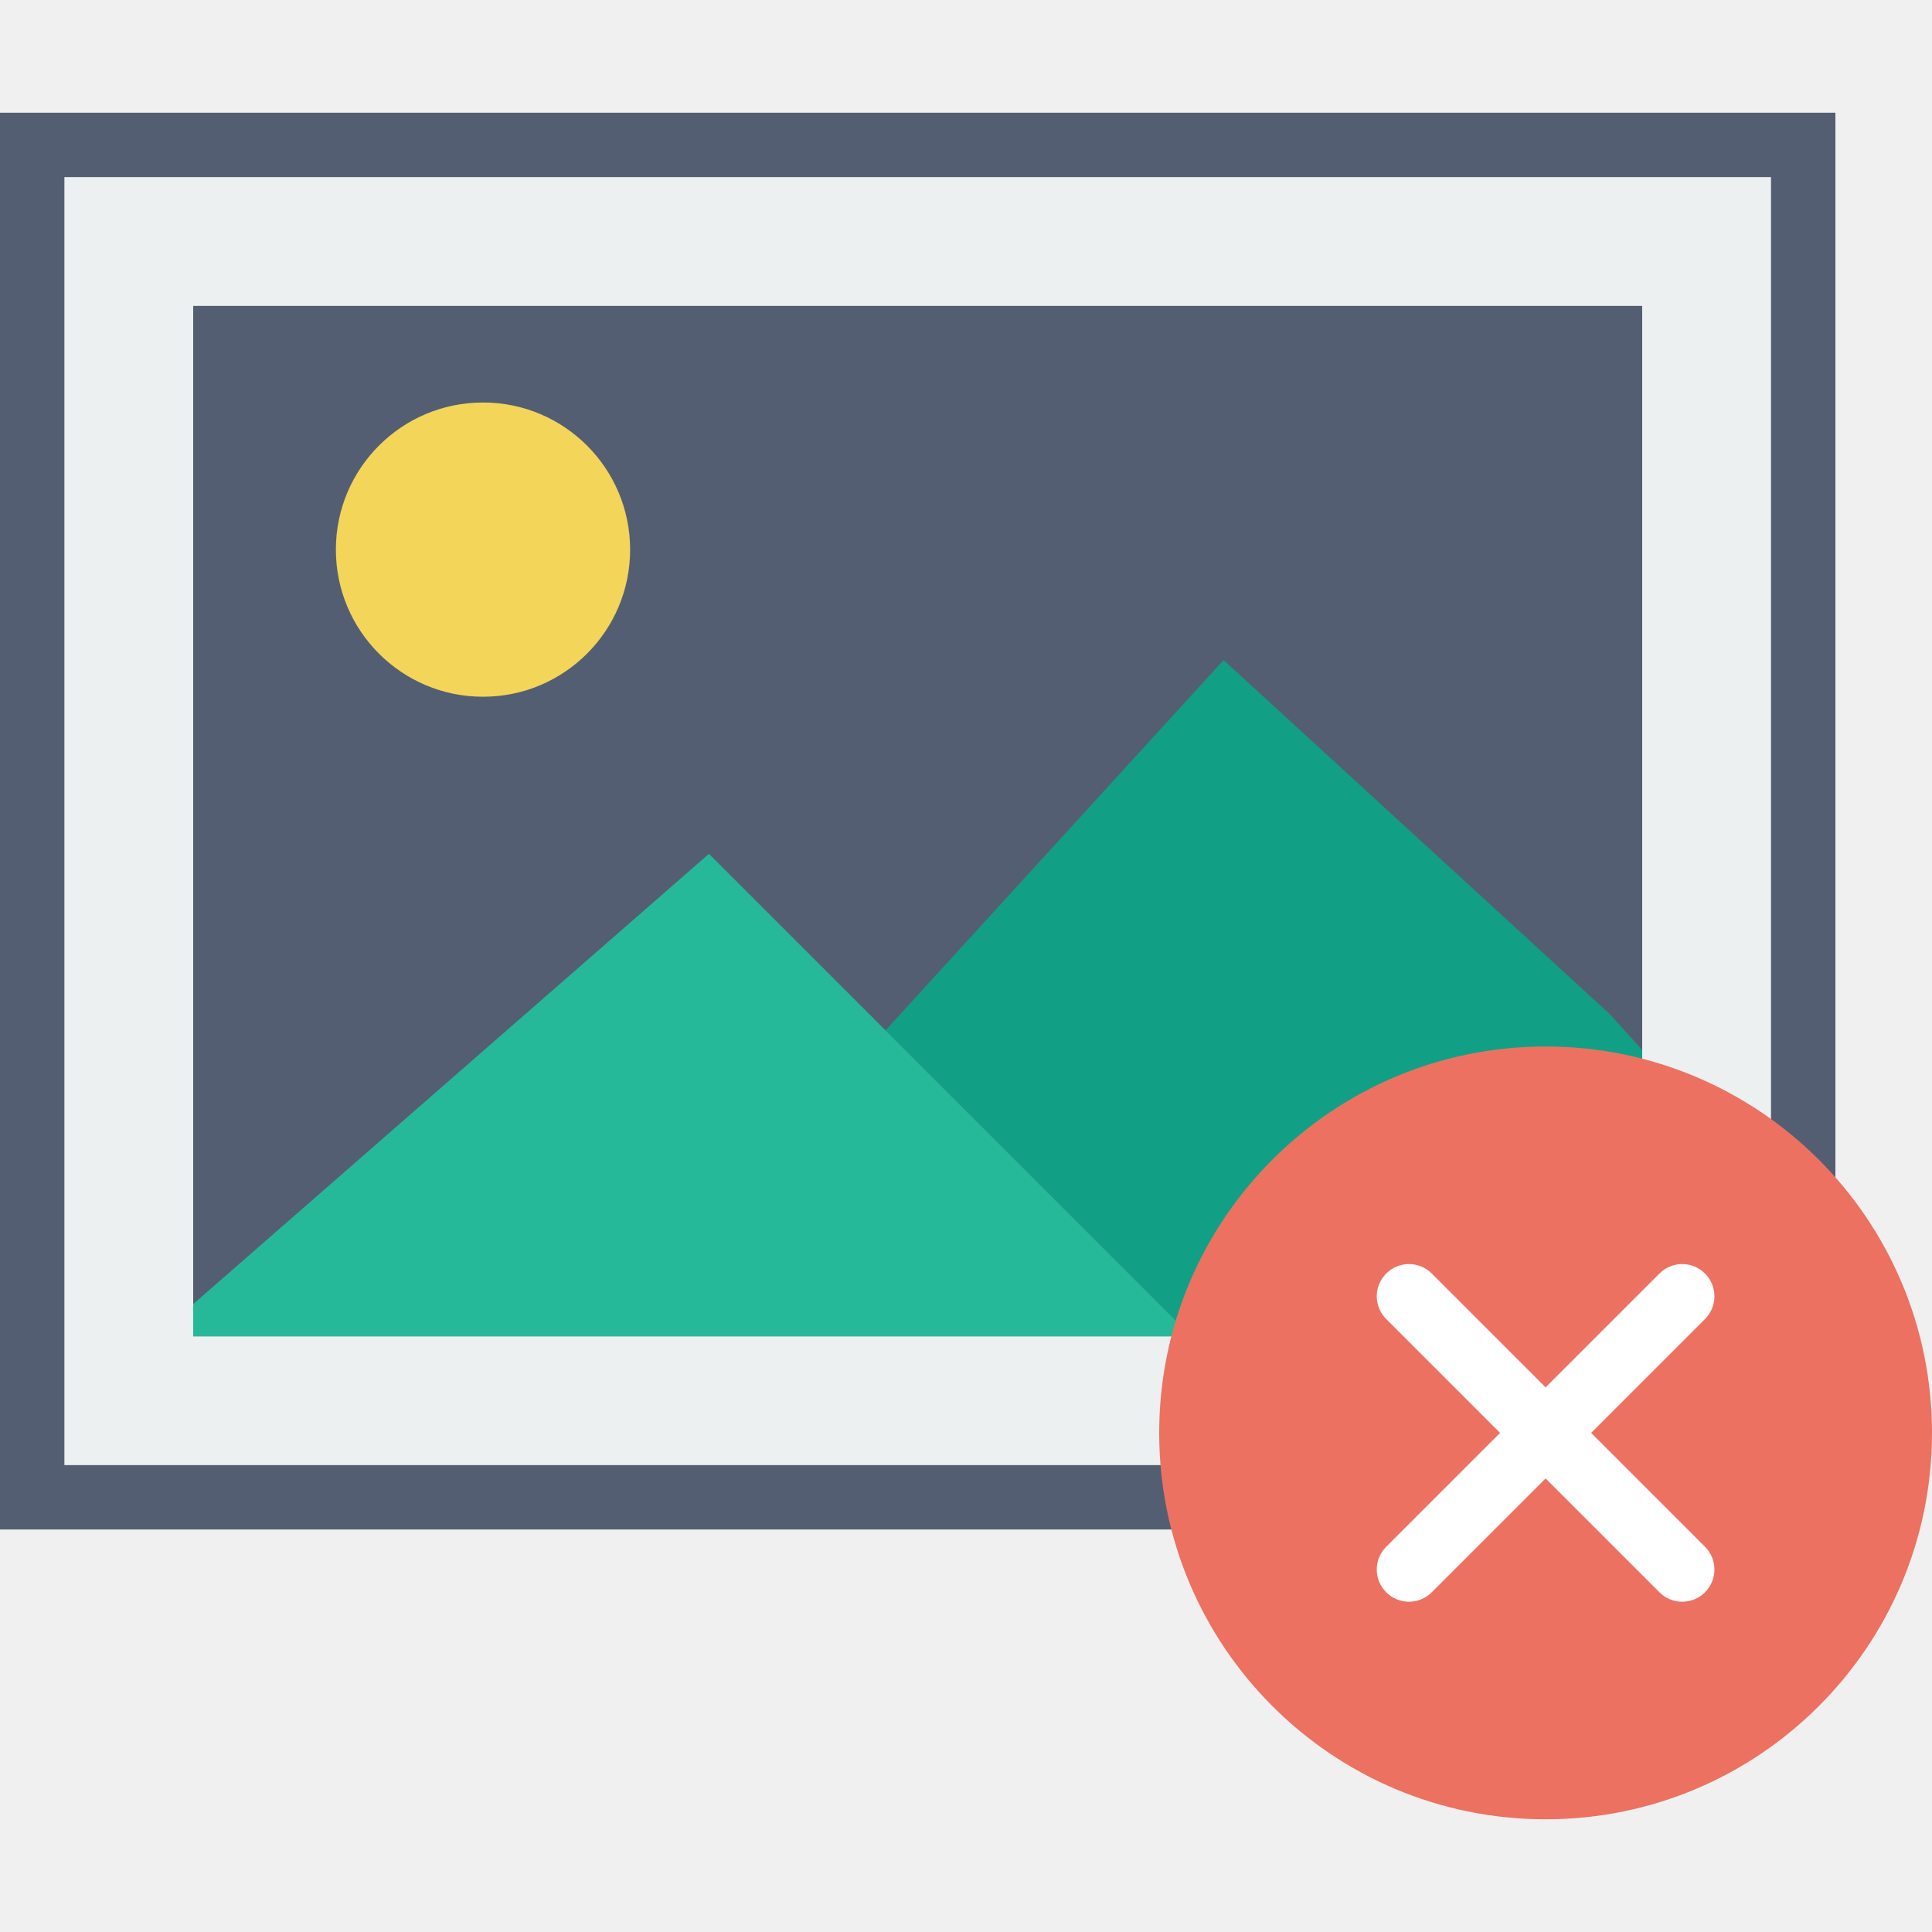
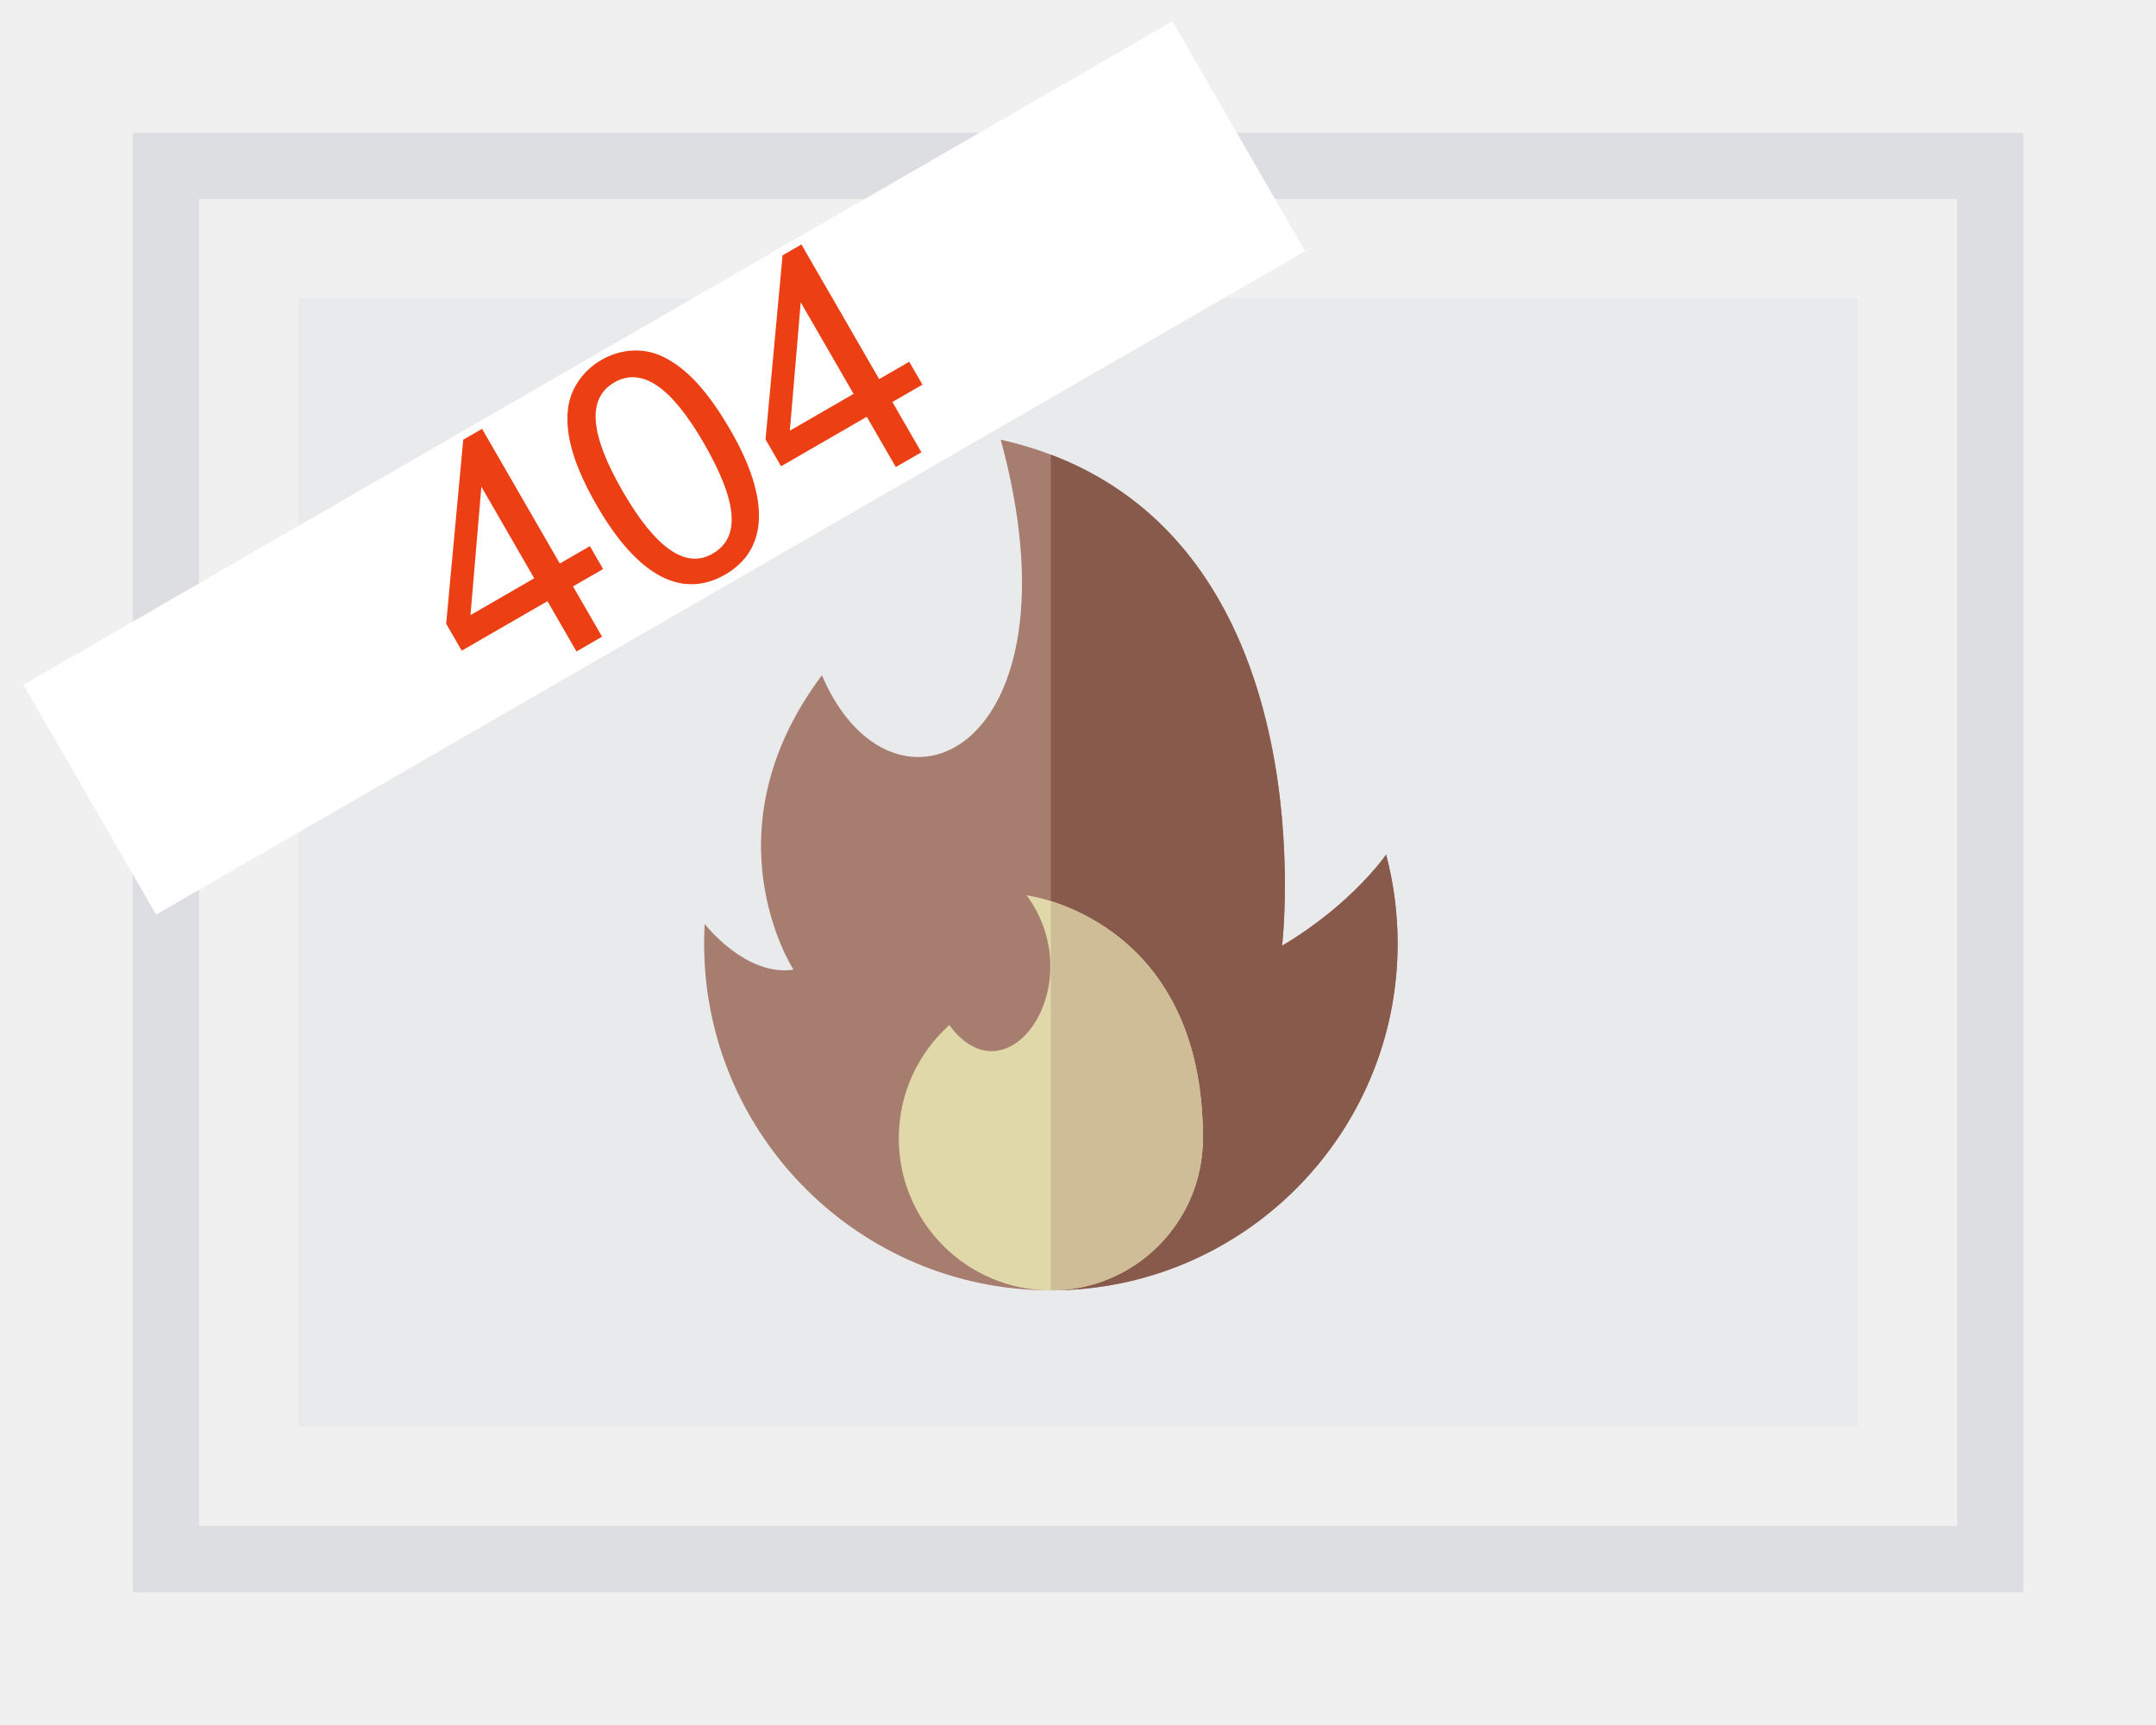
- <svg xmlns="http://www.w3.org/2000/svg" version="1.1" id="Capa_1" x="0px" y="0px" viewBox="0 0 60 60" style="enable-background:new 0 0 60 60;" xml:space="preserve">
+ <svg xmlns="http://www.w3.org/2000/svg" width="65" height="52">
+   <path fill="none" d="M-1-1h67v54H-1z" />
  <g>
-     <g>
-       <g>
-         <rect x="1" y="4.5" style="fill:#ECF0F1;" width="55" height="42" />
-         <path style="fill:#545E73;" d="M57,47.5H0v-44h57V47.5z M2,45.5h53v-40H2V45.5z" />
-       </g>
-       <g>
-         <rect x="5" y="8.5" style="fill:#545E73;" width="47" height="34" />
-         <path style="fill:#ECF0F1;" d="M53,43.5H4v-36h49V43.5z M6,41.5h45v-32H6V41.5z" />
-       </g>
-       <circle style="fill:#F3D55A;" cx="15" cy="17.069" r="4.569" />
-       <polygon style="fill:#11A085;" points="51,32.611 50,31.5 38,20.5 27.5,32 32.983,37.483 37,41.5 51,41.5   " />
-       <polygon style="fill:#26B999;" points="6,41.5 37,41.5 32.983,37.483 22.017,26.517 6,40.5   " />
+     <path fill="none" d="M5 5h55v42H5z" />
+     <path fill="#dddee1" d="M61 48H4V4h57v44zM6 46h53V6H6v40z" />
+     <path fill="#e9eaec" d="M9 9h47v34H9z" />
+     <path fill="none" d="M57 44H8V8h49v36zm-47-2h45V10H10v32z" />
+     <g stroke="null">
+       <path fill="#a67d6e" d="M41.789 25.761s-1.013 1.488-3.136 2.748c0 0 1.538-12.997-8.482-15.254 2.567 9.422-3.265 12.079-5.392 7.101-3.551 4.741-.855 8.876-.855 8.876-1.456.21-2.679-1.381-2.679-1.381-.011.196-.017.393-.017.592 0 5.774 4.681 10.454 10.454 10.454s10.454-4.681 10.454-10.454c0-.927-.121-1.827-.348-2.683z" />
+       <path fill="#875a4c" d="M41.789 25.761s-1.013 1.488-3.136 2.748c0 0 1.377-11.642-6.97-14.803v25.191c5.774 0 10.454-4.681 10.454-10.454 0-.927-.121-1.827-.348-2.683z" />
+       <path fill="#e0d8a9" d="M36.267 34.314c0 2.532-2.053 4.585-4.585 4.585s-4.585-2.053-4.585-4.585c0-1.355.588-2.573 1.523-3.413 1.773 2.408 4.299-1.245 2.33-3.913 0-0 5.317.666 5.317 7.325z" />
+       <path fill="#cfbd97" d="M31.682 27.164v11.734c2.532 0 4.585-2.053 4.585-4.585 0-5.107-3.127-6.689-4.585-7.149z" />
    </g>
-     <g>
-       <circle style="fill:#ED7161;" cx="48" cy="44.5" r="12" />
-       <path style="fill:#FFFFFF;" d="M49.414,44.5l3.536-3.536c0.391-0.391,0.391-1.023,0-1.414s-1.023-0.391-1.414,0L48,43.086    l-3.536-3.536c-0.391-0.391-1.023-0.391-1.414,0s-0.391,1.023,0,1.414l3.536,3.536l-3.536,3.536c-0.391,0.391-0.391,1.023,0,1.414    c0.195,0.195,0.451,0.293,0.707,0.293s0.512-0.098,0.707-0.293L48,45.914l3.536,3.536c0.195,0.195,0.451,0.293,0.707,0.293    s0.512-0.098,0.707-0.293c0.391-0.391,0.391-1.023,0-1.414L49.414,44.5z" />
-     </g>
+     <path fill="none" stroke="null" stroke-linecap="null" stroke-linejoin="null" stroke-opacity="null" stroke-width="null" d="M62.031 24.867L42.29 48.492" />
+     <path fill="none" stroke="null" stroke-linecap="null" stroke-linejoin="null" stroke-opacity="null" stroke-width="10" d="M42.613 49.139L58.147 23.411" />
+     <path fill="#fff" stroke="null" stroke-opacity="null" stroke-width="10" d="M.706 20.643l34.641-20 4 6.928-34.641 20z" />
+     <text x="11.702" y="17.575" fill="#ed3f14" fill-opacity="null" stroke="null" stroke-opacity="null" stroke-width="0" font-family="Helvetica Neue, Helvetica, PingFang SC, Hiragino Sans GB, Microsoft YaHei, 微软雅黑, Arial, sans-serif" font-size="10" transform="rotate(-30 20.02554 14.10692)">
+       404
+     </text>
  </g>
-   <g>
- </g>
-   <g>
- </g>
-   <g>
- </g>
-   <g>
- </g>
-   <g>
- </g>
-   <g>
- </g>
-   <g>
- </g>
-   <g>
- </g>
-   <g>
- </g>
-   <g>
- </g>
-   <g>
- </g>
-   <g>
- </g>
-   <g>
- </g>
-   <g>
- </g>
-   <g>
- </g>
</svg>
